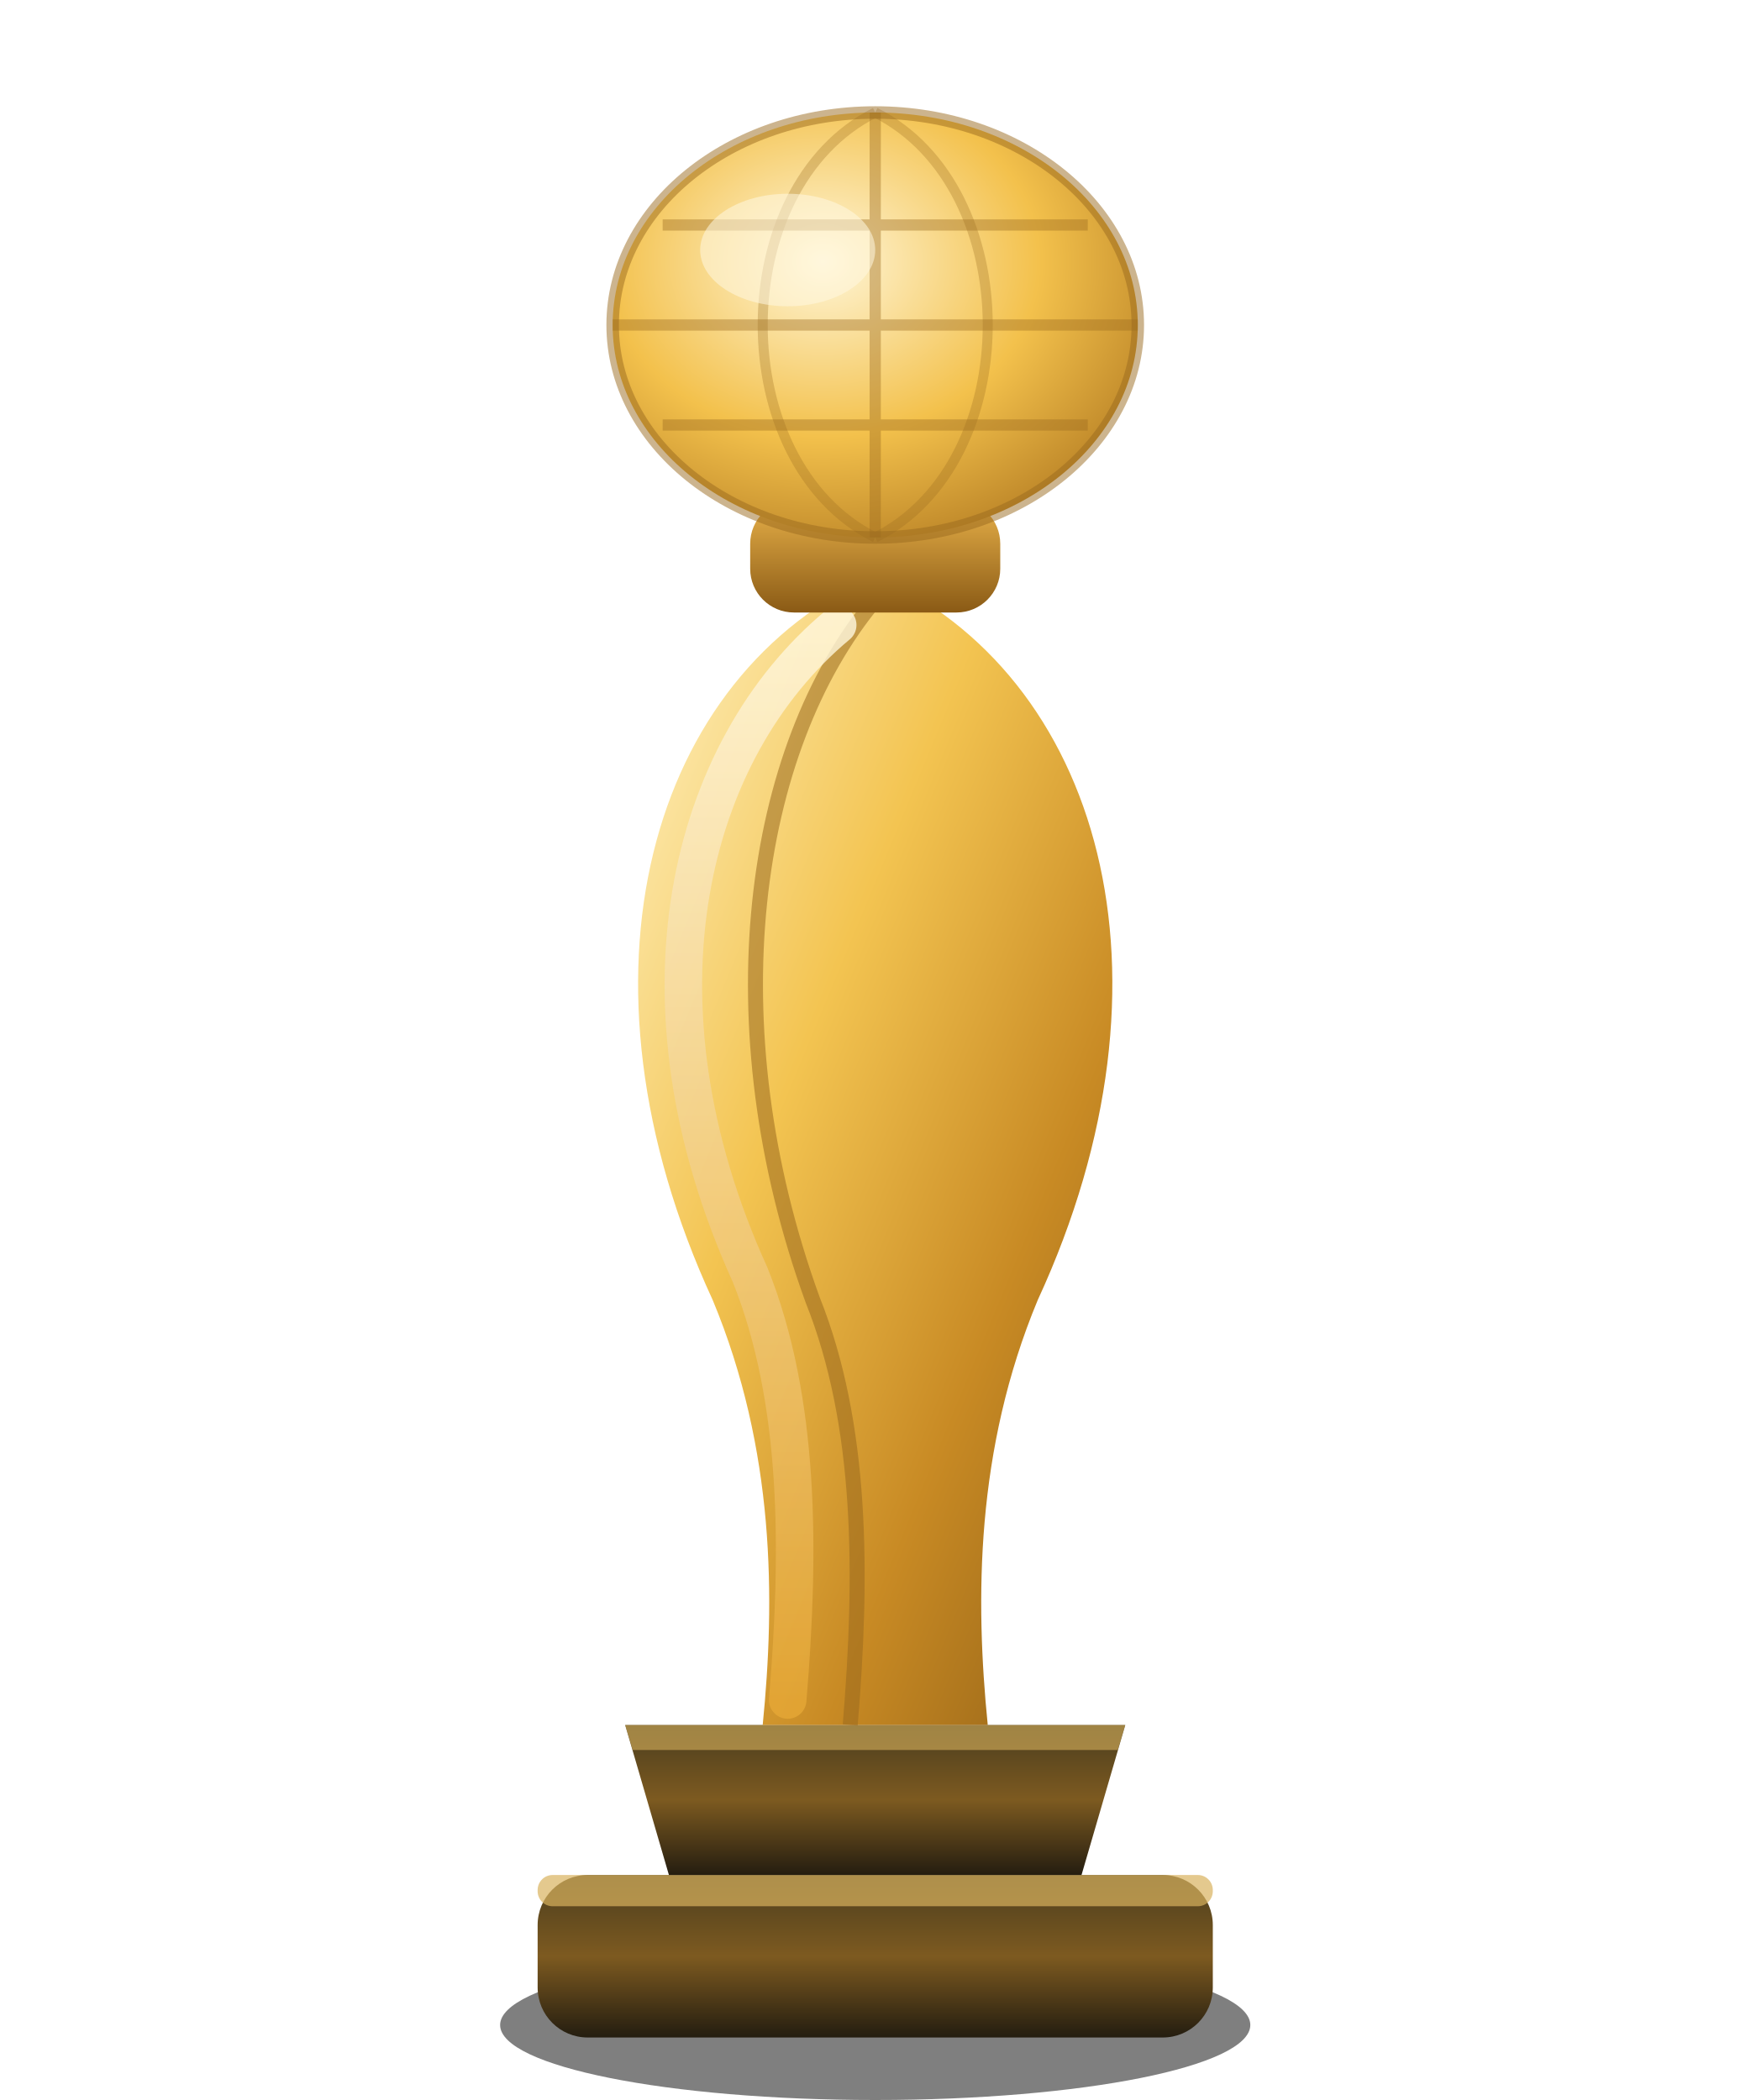
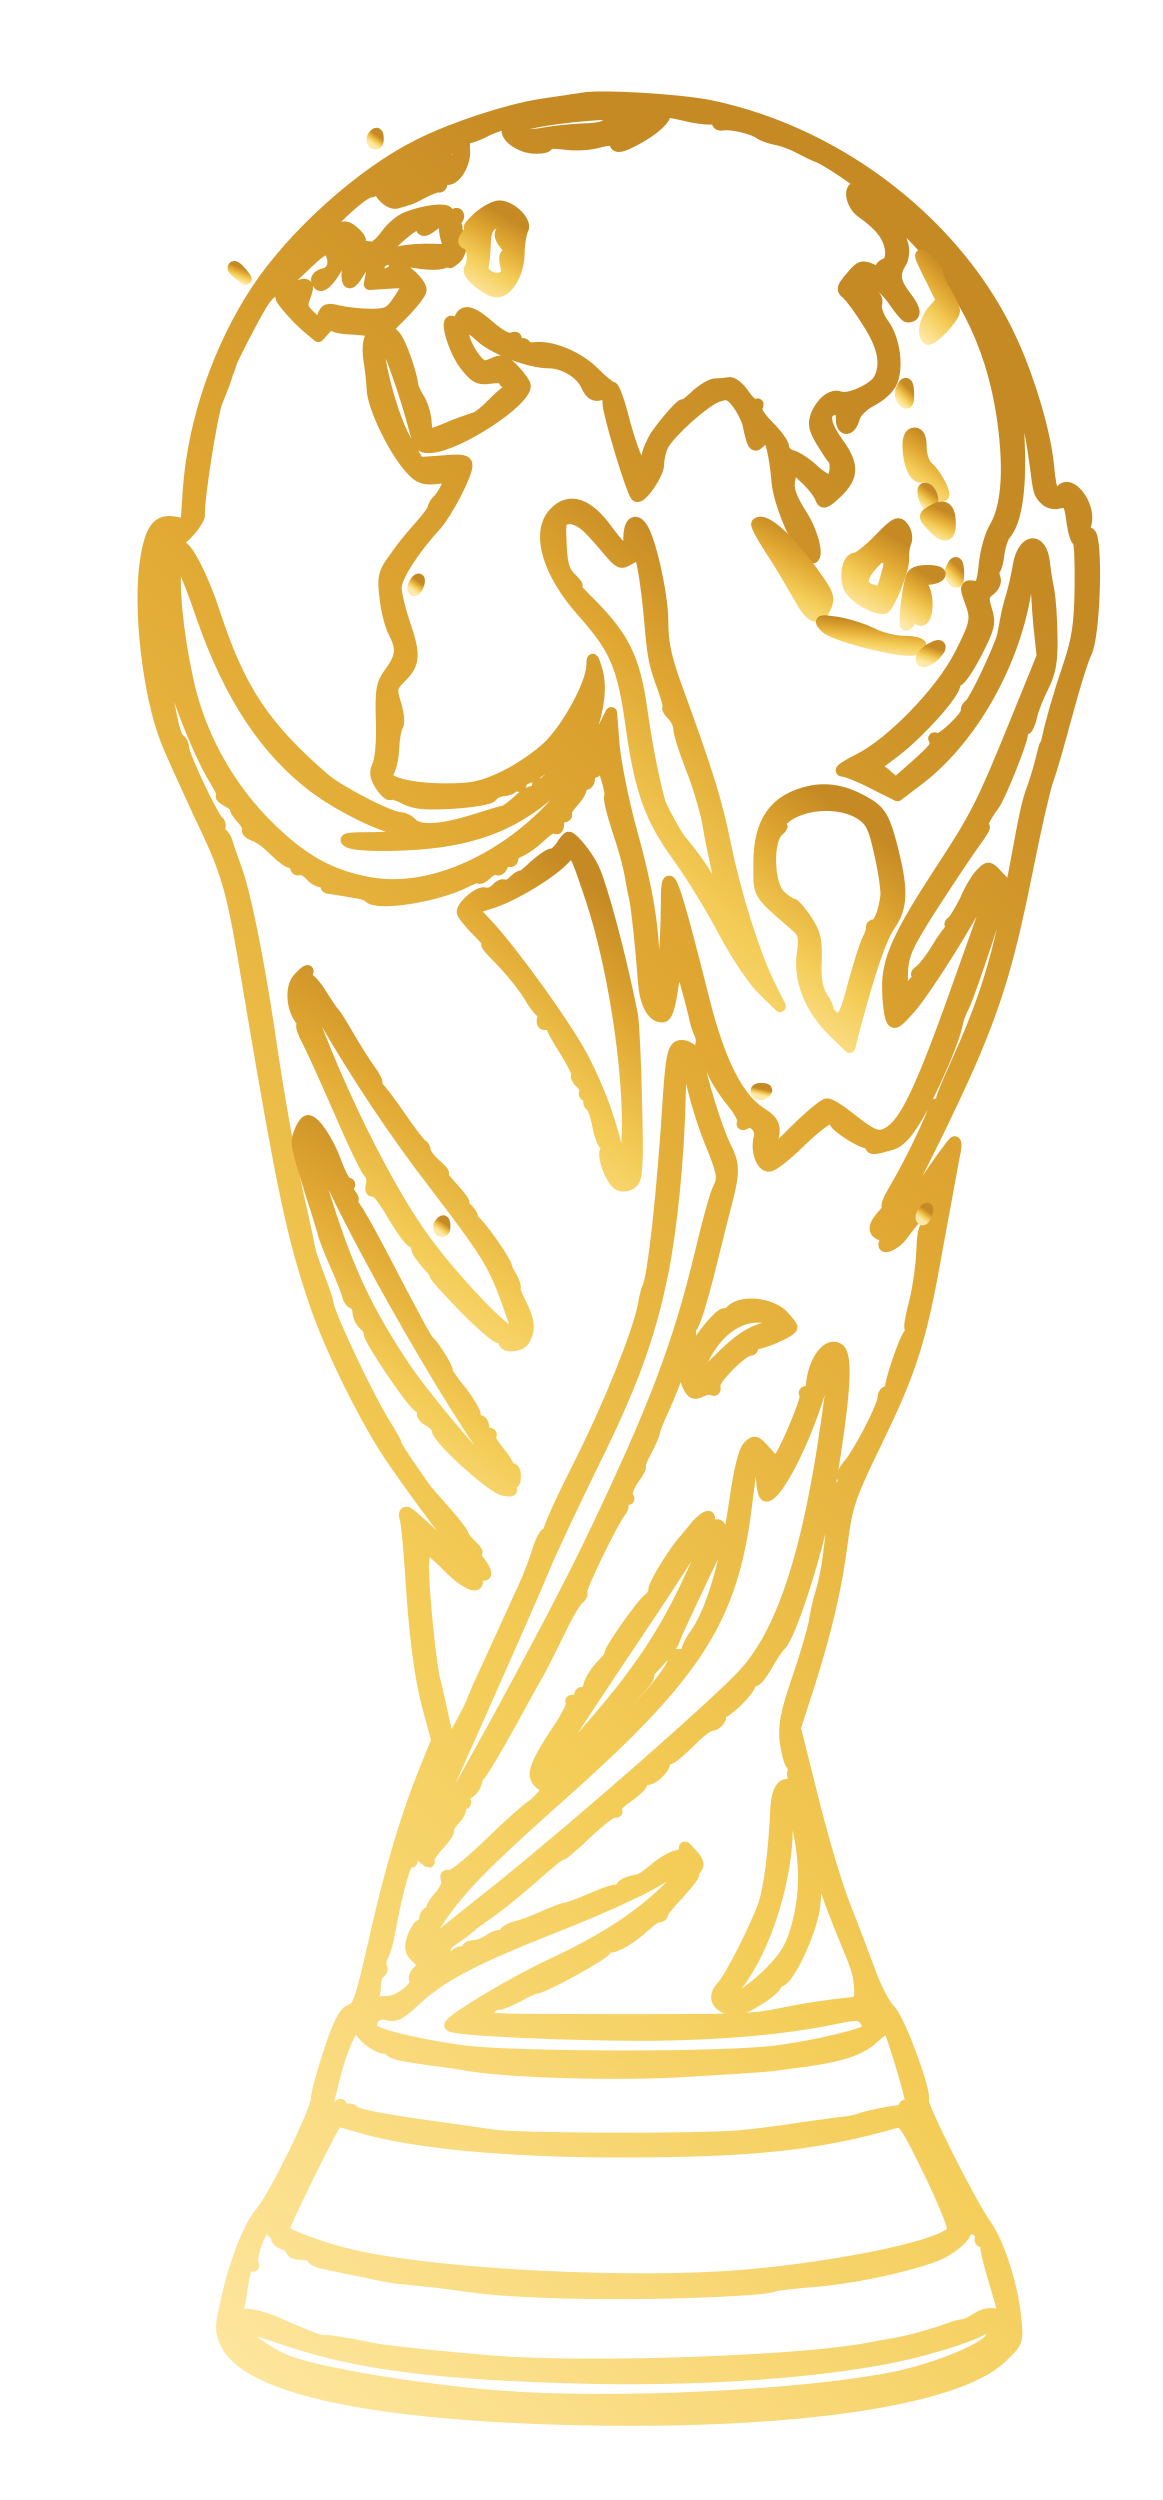
- <svg xmlns="http://www.w3.org/2000/svg" viewBox="0 0 140 168" fill="none">
+ <svg xmlns="http://www.w3.org/2000/svg" version="1.0" width="279pt" height="600pt" viewBox="0 0 279 600" preserveAspectRatio="xMidYMid meet">
  <defs>
-     <linearGradient id="gold" x1="0" y1="0" x2="1" y2="1">
-       <stop offset="0" stop-color="#fff2c4" />
-       <stop offset="0.38" stop-color="#f3c451" />
-       <stop offset="0.7" stop-color="#c88a24" />
-       <stop offset="1" stop-color="#8f5f16" />
+     <linearGradient id="goldGrad" x1="0" y1="0" x2="0.4" y2="1">
+       <stop offset="0" stop-color="#ffe9a8" />
+       <stop offset="0.4" stop-color="#f4cd58" />
+       <stop offset="0.72" stop-color="#e0a832" />
+       <stop offset="1" stop-color="#c68a24" />
    </linearGradient>
-     <linearGradient id="goldHi" x1="0" y1="0" x2="0" y2="1">
-       <stop offset="0" stop-color="#fff8e0" />
-       <stop offset="1" stop-color="#e6a836" />
-     </linearGradient>
-     <linearGradient id="goldDeep" x1="0" y1="0" x2="0" y2="1">
-       <stop offset="0" stop-color="#e9b24a" />
-       <stop offset="1" stop-color="#8a5a15" />
-     </linearGradient>
-     <linearGradient id="baseGrad" x1="0" y1="0" x2="0" y2="1">
-       <stop offset="0" stop-color="#4a3d1e" />
-       <stop offset="0.5" stop-color="#7d5a20" />
-       <stop offset="1" stop-color="#241d10" />
-     </linearGradient>
-     <radialGradient id="globeGrad" cx="0.4" cy="0.35" r="0.75">
-       <stop offset="0" stop-color="#fff6d8" />
-       <stop offset="0.55" stop-color="#f3c14c" />
-       <stop offset="1" stop-color="#b47c22" />
-     </radialGradient>
  </defs>
-   <ellipse cx="70" cy="162" rx="30" ry="6" fill="#000" opacity="0.5" />
-   <rect x="43" y="150" width="54" height="13" rx="4" fill="url(#baseGrad)" />
-   <rect x="43" y="150" width="54" height="2.5" rx="1.2" fill="#d9b25e" opacity="0.7" />
-   <path d="M50 138 h40 l-3.5 12 h-33 z" fill="url(#baseGrad)" />
-   <path d="M50 138 h40 l-0.6 2 h-38.8 z" fill="#d9b25e" opacity="0.6" />
-   <path d="M70 46            C 52 54, 45 78, 57 104            C 62 116, 62 128, 61 138            L 79 138            C 78 128, 78 116, 83 104            C 95 78, 88 54, 70 46 Z" fill="url(#gold)" />
-   <path d="M70 48 C 60 60, 57 82, 65 104 C 69 114, 69 126, 68 138" stroke="#9a6a1e" stroke-width="1.2" opacity="0.55" fill="none" />
-   <path d="M67 50 C 55 60, 50 80, 60 102 C 64 112, 64 124, 63 136" stroke="url(#goldHi)" stroke-width="3" stroke-linecap="round" opacity="0.8" fill="none" />
-   <rect x="60" y="40" width="20" height="9" rx="3.5" fill="url(#goldDeep)" />
-   <ellipse cx="70" cy="26" rx="21" ry="17" fill="url(#globeGrad)" />
-   <ellipse cx="70" cy="26" rx="21" ry="17" fill="none" stroke="#9a6a1e" stroke-width="1" opacity="0.5" />
-   <path d="M49 26 h42 M53 18 h34 M53 34 h34 M70 9 v34" stroke="#9a6a1e" stroke-width="0.9" opacity="0.4" fill="none" />
-   <path d="M70 9 C 82 15, 82 37, 70 43 M70 9 C 58 15, 58 37, 70 43" stroke="#9a6a1e" stroke-width="0.8" opacity="0.3" fill="none" />
-   <ellipse cx="63" cy="20" rx="7" ry="4.5" fill="#fff8e0" opacity="0.55" />
+   <g transform="translate(0,600) scale(0.1,-0.1)" fill="url(#goldGrad)" stroke="url(#goldGrad)" stroke-width="28" stroke-linejoin="round">
+     <path d="M1400 5764 c-14 -2 -59 -9 -100 -15 -80 -12 -214 -56 -295 -97 -137 -68 -301 -216 -389 -349 -91 -139 -151 -313 -163 -475 l-6 -87 -26 5 c-42 8 -59 -14 -71 -91 -18 -113 6 -323 50 -434 10 -25 43 -98 73 -163 77 -161 82 -177 127 -448 79 -470 103 -582 157 -740 37 -108 113 -262 173 -355 58 -88 192 -266 216 -286 24 -20 26 -4 2 26 -13 16 -16 25 -8 21 8 -5 5 1 -7 13 -13 12 -23 25 -23 29 0 4 -18 27 -40 52 -22 25 -44 50 -48 55 -41 58 -72 104 -72 109 0 4 -12 25 -27 49 -38 60 -132 258 -136 287 -1 8 -8 29 -14 45 -29 78 -28 74 -36 117 -3 16 -13 58 -21 95 -22 99 -46 231 -71 402 -26 173 -57 326 -77 381 -11 30 -22 63 -25 73 -3 9 -10 17 -15 17 -5 0 -6 5 -2 11 3 6 2 14 -3 18 -12 8 -83 158 -83 176 0 8 -4 16 -9 19 -10 7 -16 28 -39 157 -20 104 -21 304 -2 323 14 14 40 16 40 4 0 -6 11 2 25 18 14 16 24 33 23 39 -4 23 30 241 42 270 10 25 23 57 25 68 2 4 4 9 5 12 1 3 3 8 4 13 3 10 49 101 72 139 10 18 24 33 30 33 5 0 36 25 68 56 45 44 60 53 67 43 15 -24 10 -51 -11 -56 -20 -5 -25 -15 -14 -26 13 -13 58 56 55 85 -1 17 2 28 10 28 8 0 10 -15 5 -55 -7 -62 1 -69 27 -25 23 39 38 38 30 -1 l-6 -31 47 3 c25 2 46 1 46 -2 0 -3 -10 -21 -23 -40 -20 -30 -28 -34 -67 -34 -25 0 -59 4 -77 8 -27 7 -32 5 -38 -13 l-7 -22 -23 22 c-20 18 -22 27 -14 47 12 32 8 36 -25 23 -17 -6 -24 -14 -20 -22 5 -7 3 -8 -7 -3 -17 10 27 -43 60 -71 l25 -21 19 21 c10 11 16 17 14 11 -3 -6 11 -11 31 -13 69 -4 71 -5 61 -23 -5 -10 -6 -32 -3 -51 3 -18 7 -51 8 -73 2 -43 53 -148 93 -191 19 -21 31 -25 59 -22 30 4 33 2 28 -16 -4 -11 -13 -26 -20 -34 -8 -7 -14 -17 -14 -22 0 -4 -13 -22 -29 -40 -35 -40 -40 -46 -70 -88 -20 -29 -22 -40 -16 -88 3 -30 13 -67 21 -82 20 -38 18 -58 -9 -95 -21 -29 -23 -41 -21 -115 2 -46 -2 -94 -8 -107 -9 -19 -7 -29 6 -50 10 -15 20 -24 23 -21 3 3 19 -2 36 -11 24 -12 50 -14 115 -10 48 3 88 10 92 16 4 7 17 13 28 14 12 1 22 5 22 10 0 4 5 5 10 2 6 -3 10 -2 10 4 0 5 9 13 21 16 12 4 39 25 60 46 44 44 55 49 38 17 -18 -34 -66 -87 -73 -81 -3 4 -6 1 -6 -5 0 -7 -5 -12 -11 -12 -6 0 -17 -6 -24 -12 -25 -23 -40 -34 -45 -35 -3 0 -36 -10 -74 -22 -78 -24 -129 -27 -148 -8 -7 8 -20 14 -28 14 -24 0 -146 63 -181 93 -146 126 -205 216 -265 400 -27 84 -70 167 -81 156 -3 -3 -12 2 -20 12 -8 9 -12 11 -8 5 3 -7 1 -21 -4 -32 -6 -11 -12 -34 -12 -53 -3 -47 11 -166 21 -193 5 -13 7 -25 4 -27 -12 -13 60 -203 102 -269 13 -22 21 -39 17 -39 -5 -1 3 -7 17 -15 14 -8 21 -14 17 -15 -4 0 1 -10 12 -22 11 -11 18 -25 16 -29 -3 -4 4 -10 15 -14 11 -3 33 -19 49 -36 16 -16 34 -29 40 -29 6 0 11 -5 11 -11 0 -5 4 -8 9 -5 4 3 17 -4 27 -15 10 -11 24 -17 31 -14 8 2 11 0 8 -5 -3 -6 -3 -10 2 -11 4 0 19 -3 33 -5 14 -2 33 -6 42 -7 10 -2 21 -6 24 -10 21 -21 164 2 232 37 17 9 32 13 32 10 0 -4 8 0 18 9 10 10 22 14 25 11 4 -4 9 1 13 10 3 9 10 13 15 10 5 -3 9 0 9 6 0 6 8 14 17 17 9 4 24 14 34 22 36 33 47 40 53 34 3 -4 6 1 6 10 0 9 5 17 12 17 6 0 9 3 6 6 -3 3 5 17 18 31 13 14 21 30 18 35 -3 4 0 7 8 6 7 -2 12 5 12 14 -1 10 3 16 10 15 6 -1 10 6 9 16 0 10 2 16 5 12 10 -10 31 -78 26 -86 -3 -5 6 -41 19 -81 14 -40 27 -89 30 -108 3 -19 8 -45 11 -57 5 -24 15 -116 21 -200 4 -51 21 -83 44 -83 11 0 17 17 26 77 4 24 11 46 16 49 5 3 9 2 7 -3 -1 -4 4 -28 11 -53 7 -25 15 -56 18 -69 2 -13 8 -31 12 -40 5 -9 6 -22 4 -28 -3 -7 1 -13 7 -13 7 0 10 -7 6 -15 -3 -8 -1 -15 4 -15 6 0 9 -3 8 -7 -3 -11 21 -53 53 -92 15 -19 25 -39 22 -44 -3 -6 -1 -7 6 -3 17 11 40 -12 34 -34 -9 -32 6 -71 24 -68 10 2 43 28 74 59 32 31 64 56 73 56 8 0 13 -4 10 -8 -5 -8 67 -55 79 -51 4 1 7 -2 7 -7 0 -10 8 -9 50 3 32 9 68 67 125 198 18 43 27 69 32 91 1 10 9 30 17 45 7 15 32 86 56 159 l42 132 -20 21 c-18 20 -21 20 -36 4 -10 -9 -27 -37 -38 -63 -12 -25 -27 -49 -32 -53 -7 -5 -7 -8 -1 -8 6 0 6 -3 -1 -8 -5 -4 -21 -25 -34 -47 -13 -22 -31 -46 -40 -53 -13 -11 -13 -12 0 -6 8 4 3 -5 -12 -20 -15 -16 -25 -33 -21 -39 3 -5 2 -7 -4 -4 -5 3 -9 30 -8 59 2 47 9 65 71 162 38 59 84 128 102 153 19 25 28 42 22 38 -12 -7 3 24 26 55 14 19 67 151 67 168 0 6 4 12 8 12 4 0 10 13 14 30 3 16 16 48 28 72 17 34 22 59 21 118 0 41 -4 91 -7 110 -4 19 -9 50 -11 69 -7 65 -52 58 -62 -10 -3 -19 -10 -49 -15 -67 -6 -18 -12 -43 -14 -55 -2 -12 -6 -31 -8 -42 -8 -32 -68 -159 -79 -166 -5 -3 -9 -10 -8 -14 4 -13 -62 -75 -72 -69 -6 4 -8 3 -5 -2 7 -13 1 -21 -51 -67 l-42 -37 -22 19 c-11 11 -26 18 -32 15 -11 -5 5 8 52 43 60 46 147 143 143 162 -1 7 2 11 6 8 5 -3 25 26 45 64 32 63 35 73 25 105 -9 29 -8 36 8 48 10 7 16 20 12 29 -3 8 -3 18 0 21 4 3 8 20 10 38 2 17 9 39 16 47 33 39 42 152 25 320 -3 34 6 26 18 -14 17 -60 20 -75 29 -140 9 -70 9 -68 23 -83 7 -8 22 -12 32 -9 24 6 28 1 34 -49 3 -21 9 -40 13 -41 5 -2 7 -52 6 -113 -1 -87 -7 -125 -27 -185 -24 -70 -44 -141 -51 -175 -2 -8 -4 -16 -5 -17 -3 -3 -4 -8 -14 -48 -4 -16 -12 -41 -17 -55 -13 -35 -18 -58 -44 -200 -39 -211 -68 -305 -144 -473 -17 -37 -31 -72 -31 -77 0 -6 -5 -10 -10 -10 -6 0 -9 -3 -8 -7 2 -11 -55 -130 -92 -193 -17 -28 -25 -48 -18 -44 7 4 3 -4 -9 -18 -27 -29 -29 -44 -7 -52 8 -3 12 -10 9 -16 -14 -23 24 -8 41 17 10 14 31 40 46 57 21 25 26 27 23 11 -2 -11 -4 -28 -4 -38 -1 -10 -4 -16 -8 -14 -5 3 -9 -23 -10 -57 -1 -33 -9 -88 -17 -120 -9 -33 -14 -62 -11 -64 3 -3 1 -10 -4 -16 -11 -14 -46 -118 -43 -128 1 -5 -2 -8 -8 -8 -5 0 -10 -7 -10 -15 0 -20 -59 -134 -84 -162 -11 -13 -16 -26 -13 -30 4 -3 2 -12 -4 -19 -11 -13 -14 -27 -24 -118 -9 -77 -14 -105 -25 -141 -5 -16 -12 -47 -15 -68 -4 -21 -22 -83 -41 -138 -27 -79 -33 -111 -29 -147 3 -25 10 -51 15 -57 5 -7 7 -14 4 -18 -3 -3 0 -16 7 -29 11 -21 11 -22 -5 -9 -23 20 -40 1 -43 -47 -5 -107 -16 -192 -29 -232 -18 -52 -82 -179 -101 -198 -20 -21 -15 -42 12 -52 21 -8 34 -4 75 21 28 17 47 35 43 41 -3 6 -1 8 5 4 19 -11 82 122 87 184 1 14 3 33 3 43 2 19 22 24 22 5 0 -11 28 -85 63 -168 15 -37 19 -52 21 -85 1 -23 -4 -30 -19 -32 -59 -6 -116 -15 -165 -25 -72 -15 -92 -16 -370 -16 -377 1 -350 -1 -339 20 5 10 16 18 24 18 8 0 30 9 50 20 19 11 38 19 41 19 14 -2 172 85 168 93 -3 5 0 8 8 6 15 -3 54 21 90 54 10 10 23 18 28 18 6 0 10 3 10 8 0 4 18 26 40 49 21 24 37 43 33 43 -3 0 0 6 6 14 9 10 7 19 -10 37 -11 13 -18 19 -15 13 3 -7 -5 -15 -18 -18 -14 -3 -38 -17 -55 -32 -16 -14 -34 -26 -38 -26 -26 -4 -43 -12 -43 -21 0 -6 -3 -8 -6 -4 -3 3 -31 -5 -61 -19 -31 -13 -60 -24 -65 -24 -5 0 -28 -9 -51 -19 -24 -11 -55 -23 -70 -26 -15 -4 -27 -12 -27 -18 0 -6 -3 -7 -6 -4 -4 3 -16 0 -28 -8 -11 -8 -28 -15 -38 -15 -10 0 -18 -5 -18 -11 0 -5 -4 -8 -9 -5 -5 3 -14 -1 -21 -9 -11 -13 -66 -45 -78 -45 -2 0 1 6 7 13 6 8 8 17 4 20 -3 4 1 7 11 7 9 0 14 4 11 10 -4 6 1 7 11 3 11 -4 15 -2 11 4 -4 6 6 19 21 29 15 10 32 22 38 28 6 6 22 18 34 26 27 18 76 57 110 87 57 50 73 63 79 63 3 0 31 24 61 53 30 28 59 51 65 49 5 -2 7 0 3 4 -5 4 8 18 27 31 19 13 35 28 35 33 0 6 6 10 13 10 18 0 49 35 40 44 -5 4 -3 6 4 4 10 -3 23 7 77 60 13 12 28 22 34 22 6 0 14 5 18 12 5 7 3 8 -6 3 -9 -5 -11 -4 -6 3 4 7 11 12 17 12 14 0 69 55 69 69 0 7 4 10 8 7 5 -3 19 14 32 37 13 23 27 44 31 47 25 18 96 242 120 380 36 214 43 314 23 331 -26 21 -62 -27 -66 -88 -1 -7 -6 -13 -11 -13 -6 0 -8 -3 -4 -6 8 -8 -59 -164 -71 -164 -2 0 -13 12 -26 27 -22 25 -25 26 -40 11 -10 -11 -21 -55 -31 -125 -21 -148 -56 -269 -95 -324 -11 -15 -20 -32 -20 -38 0 -10 -13 -15 -32 -12 -4 0 -5 -5 -2 -13 7 -18 -114 -156 -137 -156 -4 0 -16 -15 -28 -32 -11 -18 -21 -30 -21 -25 0 13 54 90 93 131 20 21 35 41 33 43 -2 3 3 13 12 22 27 28 47 55 50 66 4 13 78 170 97 208 17 32 20 67 6 67 -5 0 -19 -24 -31 -52 -63 -147 -110 -230 -193 -338 -62 -79 -189 -222 -194 -217 -2 2 72 116 163 253 199 296 247 374 234 374 -6 0 -18 -10 -28 -21 -9 -12 -22 -26 -27 -33 -25 -26 -75 -108 -75 -121 0 -8 -6 -18 -12 -22 -16 -10 -102 -133 -93 -133 3 0 -5 -11 -19 -25 -14 -14 -29 -37 -32 -50 -3 -14 -10 -22 -15 -19 -5 3 -8 0 -7 -8 2 -7 -4 -12 -12 -10 -8 2 -12 0 -8 -3 4 -4 -10 -33 -31 -64 -36 -54 -53 -85 -56 -106 -2 -16 16 -35 27 -29 21 13 -12 -34 -34 -49 -13 -8 -61 -51 -107 -96 -46 -44 -88 -78 -94 -74 -6 4 -8 0 -5 -9 4 -8 -4 -26 -17 -40 -13 -14 -21 -29 -18 -32 4 -3 1 -6 -5 -6 -7 0 -12 -7 -12 -15 0 -8 -4 -15 -9 -15 -5 0 -14 -14 -20 -30 -8 -25 -7 -33 10 -49 17 -16 18 -20 4 -31 -8 -7 -12 -16 -9 -22 9 -15 -39 -53 -66 -52 -14 0 -32 -4 -40 -10 -12 -8 -13 -8 -2 4 6 8 12 26 12 41 0 15 5 31 10 34 6 4 8 10 5 15 -3 5 -2 18 4 27 5 10 12 34 15 53 20 110 41 182 50 173 5 -4 6 0 3 10 -8 22 1 22 27 0 12 -10 18 -14 15 -10 -4 4 7 22 23 39 16 17 26 33 24 35 -3 3 4 14 14 26 11 11 17 24 14 29 -3 4 0 8 6 8 6 0 9 4 5 9 -3 6 1 13 9 18 8 4 16 15 18 23 2 8 5 17 9 20 7 7 40 62 80 135 18 33 45 83 61 110 15 28 40 78 56 111 16 34 35 64 41 68 6 4 9 11 6 15 -4 8 78 176 95 195 5 5 6 15 3 24 -5 11 -3 13 7 7 9 -5 11 -4 6 4 -4 6 2 25 14 41 12 17 19 30 16 30 -3 0 3 17 14 37 11 21 20 41 20 46 0 5 11 32 24 60 13 29 26 62 30 75 4 12 12 22 17 22 6 0 8 -4 4 -9 -3 -5 0 -21 6 -35 10 -21 15 -23 31 -15 10 5 23 7 28 4 5 -3 7 0 5 8 -6 14 66 87 85 87 6 0 8 5 4 12 -4 7 -3 8 4 4 10 -6 92 28 92 39 0 2 -10 15 -22 28 -29 29 -98 36 -122 12 -9 -9 -16 -14 -16 -11 0 14 -44 -33 -67 -72 -28 -47 -40 -51 -23 -7 6 16 8 35 6 42 -3 8 -2 12 3 9 5 -3 25 61 45 142 20 81 39 156 42 167 16 64 15 83 -6 124 -20 41 -60 168 -62 201 -2 19 -23 40 -42 40 -19 0 -24 -18 -31 -120 -14 -228 -37 -439 -50 -460 -2 -4 -7 -22 -10 -41 -12 -66 -84 -246 -158 -391 -41 -81 -72 -150 -69 -153 3 -3 1 -5 -5 -5 -5 0 -15 -19 -22 -42 -7 -24 -23 -65 -36 -93 -13 -27 -34 -75 -48 -105 -14 -30 -35 -77 -48 -105 -13 -27 -23 -52 -24 -55 -2 -11 -56 -110 -60 -110 -2 0 -4 8 -3 18 0 9 -3 28 -7 42 -3 14 -8 36 -11 50 -3 14 -7 33 -10 43 -11 37 -32 251 -28 288 1 13 3 28 3 32 1 9 21 -6 64 -50 32 -31 63 -46 62 -29 0 11 -158 166 -169 166 -5 0 -6 -6 -3 -14 3 -7 8 -60 12 -117 10 -163 23 -268 45 -345 l19 -71 -34 -84 c-39 -98 -76 -220 -111 -374 -39 -172 -43 -183 -64 -190 -13 -4 -28 -33 -49 -98 -17 -51 -31 -102 -31 -114 0 -28 -101 -235 -134 -273 -29 -35 -62 -119 -83 -214 -14 -62 -14 -71 0 -101 51 -107 355 -172 858 -182 505 -10 896 47 1002 149 39 37 40 38 34 95 -7 77 -41 181 -72 224 -37 52 -156 289 -150 299 9 15 -56 193 -80 216 -12 12 -32 50 -45 85 -13 35 -40 107 -61 160 -21 52 -56 171 -79 264 l-42 168 31 96 c44 137 68 242 82 351 11 85 19 110 80 235 87 179 109 249 148 470 18 99 36 197 40 218 5 20 6 37 2 36 -3 0 -38 -48 -77 -106 -39 -59 -76 -109 -83 -111 -7 -2 -1 14 12 35 37 59 139 265 191 385 61 144 90 244 131 449 19 96 41 194 50 219 9 24 29 96 46 159 17 63 37 128 45 144 22 41 28 287 8 287 -10 0 -13 7 -8 24 11 45 -40 110 -61 76 -14 -23 -23 -6 -29 60 -7 77 -43 202 -87 299 -125 277 -409 500 -721 566 -69 15 -264 27 -308 19z m307 -49 c12 1 20 -2 17 -7 -4 -5 2 -9 12 -7 22 3 74 -10 89 -22 6 -4 22 -10 37 -13 14 -2 41 -12 59 -22 19 -10 36 -18 39 -19 9 0 84 -49 98 -62 11 -11 11 -13 -2 -13 -20 0 -12 -41 11 -58 48 -34 67 -60 71 -93 2 -17 -3 -29 -13 -33 -9 -3 -13 -10 -10 -16 4 -6 -5 -5 -21 2 -24 11 -29 10 -51 -17 -21 -24 -23 -30 -11 -39 8 -6 31 -37 51 -69 38 -59 46 -102 27 -138 -13 -23 -74 -51 -95 -42 -19 7 -44 -14 -56 -45 -7 -19 -4 -33 13 -61 12 -20 24 -38 27 -41 10 -8 7 -45 -4 -52 -5 -4 -23 6 -40 21 -16 16 -40 32 -52 36 -13 3 -23 13 -23 22 0 8 -16 30 -35 49 -21 21 -33 39 -29 47 4 6 4 9 -1 5 -4 -4 -18 7 -30 25 -12 18 -28 30 -36 28 -8 -2 -22 -3 -31 -3 -10 0 -31 -12 -48 -28 -16 -15 -30 -26 -30 -23 0 9 -42 -39 -65 -72 -11 -17 -21 -41 -22 -54 -1 -13 -4 -26 -7 -29 -8 -7 -35 61 -53 135 -9 34 -20 63 -24 63 -5 0 -24 16 -43 35 -38 38 -100 64 -141 60 -14 -2 -25 1 -25 6 0 4 -7 5 -17 2 -12 -5 -14 -3 -8 7 6 10 4 12 -7 8 -9 -4 -30 8 -53 28 -42 37 -62 42 -71 19 -4 -8 -11 -12 -17 -8 -21 13 2 -67 29 -102 24 -31 32 -36 61 -32 18 3 33 1 33 -5 0 -5 4 -7 8 -4 5 3 9 -1 9 -9 0 -8 -2 -13 -4 -11 -2 2 -19 -12 -38 -31 -18 -19 -39 -36 -47 -37 -7 -2 -26 -9 -43 -15 -74 -31 -70 -31 -73 6 -1 18 -9 44 -17 56 -8 12 -14 27 -15 32 -2 24 -25 92 -38 112 -8 13 -19 20 -26 16 -6 -4 10 15 37 41 26 26 47 53 47 60 0 17 -45 58 -53 49 -4 -3 -7 -1 -7 5 0 11 21 17 43 13 50 -8 73 -6 87 8 11 13 12 13 5 1 -9 -13 -8 -13 7 -1 17 13 21 61 5 61 -4 0 -5 5 -2 10 3 6 0 10 -7 11 -10 0 -10 2 0 6 6 2 12 9 12 14 0 6 -4 8 -9 4 -5 -3 -12 -1 -16 5 -6 10 -54 5 -98 -12 -16 -6 -38 -25 -50 -42 -12 -17 -28 -31 -34 -30 -7 1 -18 2 -24 3 -5 0 -8 5 -5 9 3 5 -4 16 -15 25 -16 14 -23 15 -42 5 -12 -7 -24 -15 -27 -18 -3 -3 -14 -6 -25 -8 -19 -2 -19 -2 -2 8 10 6 33 26 51 43 46 45 75 67 86 67 6 0 10 6 11 13 0 7 3 6 6 -3 10 -25 33 -42 48 -36 9 3 17 5 20 6 3 0 20 7 38 17 17 9 35 16 40 15 4 -1 7 2 7 8 0 6 6 10 14 10 21 0 44 41 40 73 -1 16 2 27 9 27 7 0 23 6 37 13 14 8 36 16 48 19 18 5 21 4 13 -6 -16 -19 27 -52 66 -51 17 0 29 3 26 8 -2 4 16 5 40 2 25 -4 62 -2 82 4 28 7 37 7 41 -3 4 -11 15 -9 47 8 45 23 79 54 72 66 -2 4 17 1 43 -5 26 -7 57 -11 69 -10z m-132 5 c4 -6 -10 -10 -34 -10 -34 0 -41 -3 -41 -19 0 -11 -5 -23 -11 -27 -9 -5 -10 1 -5 20 5 19 3 26 -8 26 -8 0 -18 -4 -21 -10 -3 -5 -27 -10 -53 -10 -26 -1 -67 -5 -91 -9 -45 -9 -71 -6 -71 9 0 25 321 53 335 30z m-480 -90 c-3 -5 -11 -10 -16 -10 -6 0 -7 5 -4 10 3 6 11 10 16 10 6 0 7 -4 4 -10z m-18 -18 c8 -5 -8 -17 -45 -34 -72 -34 -102 -42 -102 -29 0 13 22 26 40 23 8 -1 31 9 50 22 40 28 40 29 57 18z m1119 -184 c125 -129 193 -277 214 -459 13 -110 5 -189 -22 -235 -11 -18 -22 -58 -25 -89 -5 -47 -9 -55 -24 -53 -22 4 -23 0 -10 -35 16 -42 14 -53 -26 -131 -46 -89 -165 -211 -242 -249 -30 -15 -48 -27 -39 -27 8 0 42 -13 74 -30 l58 -29 54 41 c134 104 239 301 258 483 8 78 23 86 21 13 0 -29 3 -87 7 -128 l8 -75 -67 -165 c-78 -192 -93 -221 -181 -355 -97 -149 -124 -209 -123 -275 0 -30 4 -63 8 -74 6 -16 12 -13 47 27 36 41 147 218 175 280 13 29 36 38 24 10 -4 -10 -34 -94 -67 -187 -106 -302 -144 -382 -188 -406 -23 -12 -36 -7 -94 39 -21 17 -44 31 -51 31 -7 0 -43 -30 -80 -67 -37 -38 -64 -59 -61 -48 21 59 19 70 -20 95 -54 35 -98 124 -134 266 -76 303 -90 339 -90 238 0 -107 -13 -253 -21 -248 -5 3 -9 38 -9 77 -1 108 -15 198 -55 342 -20 72 -38 165 -42 207 l-6 77 -41 -82 c-105 -211 -351 -361 -539 -326 -95 17 -163 55 -247 139 -78 78 -139 178 -173 285 -25 77 -47 220 -47 299 1 69 1 70 16 43 8 -15 31 -73 50 -130 66 -188 151 -317 268 -406 66 -49 173 -101 211 -101 14 0 25 -4 25 -10 0 -6 -36 -10 -87 -11 -71 0 -83 -2 -63 -11 15 -6 70 -8 135 -5 152 7 254 44 347 126 81 72 135 216 109 296 -9 28 -9 29 -10 5 -2 -42 -56 -143 -102 -189 -24 -24 -73 -58 -109 -75 -55 -26 -77 -30 -140 -30 -92 0 -157 19 -139 40 6 8 12 33 13 57 1 23 5 48 10 55 4 6 2 30 -5 52 -11 37 -11 41 14 66 32 32 33 53 7 129 -11 32 -20 70 -20 85 0 25 41 90 96 150 26 29 74 121 74 143 0 12 -11 14 -57 10 l-58 -4 -31 53 c-42 71 -88 276 -54 242 12 -12 55 -135 74 -209 12 -46 15 -50 42 -48 64 5 224 109 224 147 0 5 -12 22 -26 37 -23 24 -29 26 -51 16 -22 -10 -27 -8 -44 13 -22 28 -35 68 -25 77 3 4 21 -7 39 -24 32 -30 118 -63 164 -63 36 0 78 -25 91 -55 9 -20 18 -26 32 -22 16 4 20 0 20 -21 0 -24 56 -210 67 -222 10 -10 53 52 53 76 0 14 5 35 11 46 17 32 100 106 131 117 24 8 30 6 48 -16 11 -15 23 -38 26 -52 11 -51 14 -55 26 -43 7 7 15 12 19 12 9 0 19 -42 25 -109 6 -58 57 -171 81 -179 19 -6 5 56 -21 98 -31 49 -37 68 -30 96 l7 25 29 -28 c17 -15 33 -36 37 -46 6 -17 10 -16 39 11 40 38 41 67 1 121 -32 45 -35 74 -6 79 13 3 17 -3 17 -23 0 -32 22 -29 30 3 3 12 21 30 40 40 19 9 41 28 48 42 18 34 9 106 -18 142 -12 16 -20 38 -17 48 4 14 -3 22 -26 30 -37 12 -25 31 15 23 17 -3 36 -20 53 -44 14 -21 29 -39 33 -39 21 0 20 16 -3 46 -28 36 -31 55 -14 83 7 10 9 30 5 44 -8 33 -60 94 -87 102 -11 4 -17 11 -13 16 8 14 49 -19 130 -103z m-1129 30 c0 -13 3 -31 8 -41 7 -16 3 -18 -36 -16 -24 1 -59 -1 -76 -5 -44 -10 -42 5 4 43 29 24 39 28 43 17 4 -12 9 -12 30 4 14 11 26 20 26 20 1 0 2 -10 1 -22z m-132 -98 c3 -5 1 -10 -4 -10 -6 0 -11 5 -11 10 0 6 2 10 4 10 3 0 8 -4 11 -10z m465 -1104 c0 -2 -8 -10 -17 -17 -16 -13 -17 -12 -4 4 13 16 21 21 21 13z m258 -840 c6 -36 26 -104 45 -152 32 -78 34 -90 23 -113 -8 -14 -27 -84 -44 -156 -53 -221 -109 -370 -260 -686 -100 -211 -399 -755 -409 -746 -2 3 55 137 128 298 72 162 146 330 164 374 18 44 72 158 119 254 93 188 135 304 165 451 22 106 40 283 43 438 2 56 6 102 9 102 3 0 11 -29 17 -64z m205 -585 c14 -5 6 -10 -29 -19 -35 -10 -62 -28 -110 -76 -35 -35 -64 -61 -64 -58 0 4 13 32 28 62 41 82 109 118 175 91z m121 -246 c-44 -310 -105 -498 -195 -599 -59 -67 -404 -369 -596 -523 -87 -69 -167 -133 -177 -142 -24 -20 -19 -10 35 69 53 79 112 139 299 305 321 286 406 418 440 685 6 52 14 106 17 120 l6 25 7 -25 c5 -14 8 -40 9 -57 1 -18 5 -33 10 -33 25 0 88 122 125 240 49 157 51 151 20 -65z m-927 -834 c0 -11 -5 -18 -9 -15 -4 3 -5 11 -1 19 7 21 12 19 10 -4z m303 -5 c0 -2 -8 -10 -17 -17 -16 -13 -17 -12 -4 4 13 16 21 21 21 13z m553 -121 c22 -96 21 -173 0 -249 -13 -48 -27 -71 -67 -112 -28 -28 -66 -56 -84 -62 l-34 -12 33 37 c75 86 135 279 127 409 -2 35 -1 64 2 64 4 0 14 -34 23 -75z m-304 -152 c-68 -69 -157 -128 -284 -187 -96 -45 -244 -134 -245 -147 0 -11 297 -24 485 -23 172 2 318 15 434 39 59 12 66 12 77 -3 7 -9 10 -20 6 -24 -11 -11 -117 -37 -211 -50 -118 -18 -646 -17 -766 0 -122 18 -215 42 -215 56 0 25 18 38 40 31 17 -5 30 1 59 28 62 60 140 102 316 172 188 74 288 123 325 159 14 13 27 19 29 14 2 -6 -21 -35 -50 -65z m-299 -227 c0 -2 -7 -7 -16 -10 -8 -3 -12 -2 -9 4 6 10 25 14 25 6z m-446 -110 c-7 -17 51 -60 67 -50 7 4 9 3 6 -3 -6 -10 24 -17 118 -29 17 -2 44 -6 60 -9 100 -18 359 -26 527 -16 101 6 199 12 218 15 19 3 53 7 75 10 86 12 133 28 163 57 17 16 32 26 35 22 9 -16 49 -149 52 -170 1 -12 -2 -20 -6 -17 -5 3 -9 1 -9 -3 0 -5 -8 -9 -17 -10 -23 -2 -74 -13 -93 -20 -8 -3 -28 -7 -45 -8 -16 -2 -59 -8 -95 -13 -36 -6 -103 -15 -150 -19 -98 -8 -526 -7 -585 2 -22 3 -69 10 -105 15 -148 20 -225 34 -231 43 -4 5 -12 6 -18 3 -6 -4 -11 -1 -11 6 0 8 -3 9 -8 3 -11 -15 -32 -17 -28 -2 2 6 12 44 21 82 10 39 27 82 37 98 21 29 31 35 22 13z m1 -241 c122 -37 350 -59 620 -59 316 0 475 16 663 70 20 6 27 -5 83 -120 34 -69 59 -132 56 -139 -13 -34 -254 -86 -497 -108 -267 -23 -733 0 -940 47 -69 15 -170 52 -170 62 0 12 124 262 129 262 3 0 28 -7 56 -15z m-211 -240 c-4 -8 -1 -15 6 -15 6 0 9 -4 5 -9 -3 -5 4 -12 15 -16 11 -3 20 -11 20 -16 0 -5 11 -9 25 -9 14 0 25 -4 25 -9 0 -4 15 -11 33 -14 17 -4 61 -13 97 -20 36 -8 72 -15 80 -15 47 -4 120 -12 150 -17 74 -12 212 -19 370 -19 170 0 364 9 378 18 4 2 46 7 92 11 88 6 212 32 289 59 41 15 81 48 81 68 0 5 9 4 20 -2 11 -6 18 -15 15 -21 -4 -5 -2 -9 3 -9 6 0 9 -6 9 -12 -1 -7 7 -40 17 -73 31 -104 30 -98 6 -90 -13 4 -30 1 -45 -9 -13 -9 -29 -16 -34 -16 -5 0 -20 -4 -33 -9 -13 -5 -26 -9 -30 -10 -4 -1 -22 -7 -40 -12 -18 -5 -48 -12 -67 -15 -18 -3 -43 -8 -55 -10 -161 -32 -678 -50 -906 -31 -103 8 -258 24 -285 30 -51 11 -111 21 -118 19 -5 -1 -25 5 -45 14 -20 8 -55 23 -77 33 -22 9 -52 17 -67 16 -16 -1 -24 3 -20 10 3 5 8 19 9 30 9 65 15 85 25 79 6 -4 8 -3 5 3 -8 13 17 83 34 94 19 12 19 11 13 -6z m1723 -268 c-17 -26 -128 -71 -225 -92 -217 -45 -682 -68 -957 -46 -187 15 -425 54 -502 83 -51 19 -122 72 -111 83 2 2 48 -11 103 -30 173 -59 364 -83 720 -92 252 -6 513 10 699 43 101 17 232 57 261 78 25 18 32 3 12 -27z" />
+     <path d="M1147 5477 c-17 -17 -25 -26 -17 -22 10 6 8 1 -4 -13 -15 -18 -16 -23 -5 -27 15 -6 18 -42 6 -61 -7 -12 44 -54 65 -54 26 0 52 44 53 90 0 25 5 51 9 59 11 17 -25 54 -54 56 -11 1 -35 -12 -53 -28z m88 -6 c3 -5 -4 -12 -15 -16 -24 -8 -25 -22 -3 -47 11 -12 12 -18 3 -18 -8 0 -10 -8 -6 -25 5 -19 2 -27 -10 -32 -21 -8 -50 11 -45 29 2 7 4 31 5 53 1 31 6 42 26 52 30 15 37 16 45 4z" />
+     <path d="M2210 5386 c0 -4 12 -30 26 -57 l25 -51 -20 -22 c-20 -22 -28 -56 -15 -69 8 -8 64 51 64 67 0 6 -9 26 -20 44 -11 18 -20 38 -20 46 0 7 -9 21 -20 31 -11 10 -20 15 -20 11z" />
+     <path d="M2163 5064 c-3 -8 -1 -20 6 -27 8 -8 11 -4 11 16 0 30 -7 35 -17 11z" />
+     <path d="M2180 4931 c0 -45 17 -82 34 -75 10 4 20 -3 27 -20 7 -14 16 -26 21 -26 11 0 -16 53 -36 69 -9 8 -16 29 -16 47 0 24 -5 34 -15 34 -10 0 -15 -10 -15 -29z" />
+     <path d="M2217 4810 c8 -29 25 -37 21 -9 -1 12 -8 24 -15 26 -7 3 -9 -3 -6 -17z" />
+     <path d="M1330 4768 c-43 -47 -15 -143 70 -238 78 -88 95 -129 115 -270 22 -159 46 -224 114 -318 32 -44 81 -125 110 -180 29 -55 70 -116 93 -138 l40 -39 -25 50 c-37 74 -83 221 -107 340 -21 102 -40 165 -114 368 -28 76 -36 113 -36 165 0 66 -31 204 -52 229 -15 19 -28 6 -28 -28 0 -41 -13 -36 -52 17 -47 66 -92 81 -128 42z m84 -37 c14 -14 36 -39 50 -56 22 -26 27 -29 45 -17 12 6 23 12 25 12 6 0 18 -70 26 -160 8 -91 10 -102 34 -167 8 -24 13 -43 10 -43 -3 0 2 -7 10 -16 9 -8 16 -24 16 -34 0 -10 13 -51 29 -92 16 -40 35 -102 41 -138 6 -36 16 -83 21 -105 5 -22 11 -47 12 -55 1 -8 7 -19 12 -23 6 -5 4 -7 -5 -4 -8 2 -14 10 -13 16 2 6 -1 11 -6 11 -5 0 -12 9 -16 19 -5 16 -36 62 -74 107 -10 13 -44 75 -48 89 -15 53 -33 146 -43 220 -18 127 -43 178 -135 268 -22 22 -33 36 -25 32 8 -4 5 2 -7 14 -22 21 -26 35 -28 111 -1 30 3 35 22 36 12 1 33 -10 47 -25z" />
+     <path d="M2245 4778 c-30 -16 -30 -16 -5 -43 26 -27 40 -25 40 8 0 35 -12 47 -35 35z" />
+     <path d="M1817 4743 c-3 -2 12 -30 32 -61 21 -31 50 -81 66 -109 31 -58 50 -66 66 -30 9 19 6 30 -13 58 -65 96 -133 160 -151 142z" />
+     <path d="M2110 4705 c-24 -25 -50 -45 -56 -45 -17 0 -26 -33 -18 -65 6 -22 55 -55 84 -55 12 0 50 94 48 120 -1 14 2 32 6 40 3 9 1 23 -6 33 -12 16 -17 14 -58 -28z m20 -30 c-7 -9 -8 -15 -2 -15 11 0 10 -6 -3 -52 -7 -29 -13 -32 -39 -22 -25 10 -19 34 17 70 33 35 49 46 27 19z" />
+     <path d="M2283 4634 c-3 -8 -1 -20 6 -27 8 -8 11 -4 11 16 0 30 -7 35 -17 11z" />
+     <path d="M2187 4613 c-10 -35 -18 -113 -12 -113 3 0 10 10 15 23 7 18 9 19 9 4 1 -10 6 -17 13 -15 17 6 16 71 -2 85 -13 10 -11 12 12 13 15 0 30 5 33 10 4 6 -8 10 -29 10 -24 0 -36 -5 -39 -17z" />
+     <path d="M995 4599 c-4 -6 -5 -12 -2 -15 2 -3 7 2 10 11 7 17 1 20 -8 4z" />
+     <path d="M1981 4495 c17 -18 153 -55 202 -55 15 0 27 5 27 10 0 6 -18 10 -40 10 -23 0 -58 9 -79 20 -22 11 -59 22 -83 26 -41 6 -42 5 -27 -11z" />
+     <path d="M2224 4436 c-10 -8 -15 -18 -11 -22 4 -4 17 2 30 14 24 25 12 30 -19 8z" />
+     <path d="M1943 4100 c-84 -19 -121 -72 -121 -173 0 -76 -6 -67 87 -148 21 -18 23 -26 17 -70 -8 -62 19 -130 74 -184 l39 -38 11 44 c40 149 64 218 86 250 28 41 30 81 8 171 -21 86 -30 102 -73 125 -45 25 -86 32 -128 23z m122 -53 c26 -17 33 -31 47 -96 10 -42 16 -87 15 -101 -5 -38 -17 -70 -28 -70 -5 0 -8 -3 -7 -7 1 -5 -3 -17 -9 -28 -6 -12 -20 -56 -32 -99 -23 -91 -33 -106 -56 -82 -9 9 -14 16 -10 16 3 0 -2 12 -12 26 -12 19 -17 44 -15 87 2 50 -2 67 -23 99 -14 21 -29 38 -33 38 -5 0 -18 9 -30 20 -29 27 -32 134 -4 157 10 9 11 11 2 7 -10 -5 -9 0 4 14 38 44 137 53 191 19z" />
+     <path d="M1816 3378 c3 -5 10 -6 15 -3 13 9 11 12 -6 12 -8 0 -12 -4 -9 -9z" />
+     <path d="M895 5671 c-3 -5 -2 -12 3 -15 5 -3 9 1 9 9 0 17 -3 19 -12 6z" />
+     <path d="M560 5356 c0 -2 8 -10 18 -17 15 -13 16 -12 3 4 -13 16 -21 21 -21 13z" />
+     <path d="M1348 3970 c-7 -11 -17 -20 -23 -20 -6 0 -25 -13 -43 -29 -17 -17 -32 -28 -32 -25 0 3 -7 -2 -16 -10 -8 -9 -19 -14 -24 -11 -4 3 -13 -2 -20 -10 -6 -7 -18 -11 -25 -9 -14 6 -55 -29 -55 -45 0 -5 19 -29 43 -52 23 -24 33 -37 22 -29 -11 7 -6 0 10 -17 42 -43 72 -79 92 -114 10 -16 21 -29 25 -29 4 0 5 -7 1 -15 -3 -10 0 -15 8 -13 7 2 14 -1 14 -7 1 -5 15 -32 33 -59 17 -27 29 -52 27 -56 -3 -4 2 -13 10 -20 8 -7 12 -16 9 -21 -3 -5 0 -9 6 -9 6 0 9 -4 5 -9 -3 -5 -1 -12 4 -15 5 -4 12 -24 16 -46 4 -22 11 -42 16 -46 5 -3 7 -10 3 -15 -9 -15 15 -77 33 -83 8 -4 22 -1 30 6 12 10 14 42 10 192 -2 100 -7 195 -10 211 -27 136 -72 306 -93 351 -14 30 -50 74 -59 74 -3 0 -10 -9 -17 -20z m71 -127 c60 -181 100 -469 84 -613 l-7 -65 -11 55 c-18 85 -44 158 -86 240 -39 75 -167 253 -231 322 l-35 37 51 16 c53 18 140 71 171 105 23 25 23 25 64 -97z" />
+     <path d="M716 3651 c-19 -21 -15 -72 6 -98 6 -7 7 -13 4 -13 -4 0 1 -17 12 -37 11 -21 46 -98 78 -172 31 -73 63 -138 69 -144 7 -6 10 -20 7 -31 -3 -11 -1 -17 5 -13 5 3 26 -23 46 -59 21 -35 42 -64 47 -64 6 0 10 -6 10 -13 0 -7 11 -25 25 -40 14 -15 23 -27 20 -27 -3 0 27 -34 67 -75 40 -41 79 -75 86 -75 6 0 12 -4 12 -10 0 -14 37 -12 47 3 15 24 13 48 -7 87 -11 22 -18 40 -15 40 3 0 0 10 -7 23 -7 12 -13 24 -13 27 -3 16 -70 110 -78 110 -6 0 -8 3 -4 6 3 4 -4 15 -16 26 -12 11 -15 16 -7 12 8 -4 -3 12 -25 36 -22 24 -33 39 -25 35 8 -4 3 4 -12 17 -16 14 -28 30 -28 36 0 6 -4 12 -8 14 -4 2 -28 32 -52 68 -25 36 -49 68 -55 72 -5 4 -6 8 -2 8 4 0 -3 15 -16 33 -13 17 -36 55 -52 82 -16 28 -31 52 -35 55 -3 3 -16 22 -29 43 -12 20 -27 37 -32 37 -6 0 -7 5 -4 10 10 17 -1 11 -19 -9z m60 -93 c78 -136 171 -276 269 -403 125 -164 141 -190 174 -283 28 -78 28 -81 8 -71 -41 23 -163 156 -223 244 -74 108 -166 289 -234 460 -28 69 -50 128 -50 130 0 15 13 -3 56 -77z" />
+     <path d="M1055 3061 c-3 -5 -2 -12 3 -15 5 -3 9 1 9 9 0 17 -3 19 -12 6z" />
+     <path d="M720 3284 c-11 -27 -10 -30 30 -159 13 -38 23 -74 25 -80 3 -15 15 -45 37 -95 11 -25 21 -52 23 -59 1 -8 7 -17 13 -19 7 -2 12 -12 12 -22 0 -9 7 -23 15 -30 8 -6 13 -16 12 -20 -3 -12 104 -171 120 -177 7 -3 11 -9 8 -14 -3 -4 4 -13 15 -19 11 -6 20 -16 20 -22 0 -20 132 -140 159 -144 21 -3 23 -2 9 6 -33 20 -194 208 -249 291 -109 164 -155 274 -235 562 -3 9 -1 17 4 17 5 0 12 -14 16 -32 21 -105 350 -690 453 -805 25 -28 29 -28 29 -4 0 11 -4 17 -8 15 -4 -3 -8 -1 -8 5 0 5 -11 23 -25 39 -13 16 -22 32 -18 36 3 3 1 6 -5 6 -7 0 -12 7 -12 15 0 8 -4 15 -10 15 -5 0 -10 6 -10 14 0 7 -15 33 -34 57 -19 23 -34 45 -33 48 2 6 -33 63 -44 71 -6 5 -31 51 -119 220 -25 48 -52 95 -59 104 -7 9 -10 16 -6 16 4 0 2 6 -4 13 -6 8 -8 17 -4 20 3 4 2 7 -3 7 -6 0 -18 22 -28 50 -19 52 -51 100 -67 100 -5 0 -14 -12 -19 -26z" />
+     <path d="M2215 3089 c-4 -6 -5 -12 -2 -15 2 -3 7 2 10 11 7 17 1 20 -8 4z" />
+   </g>
</svg>
